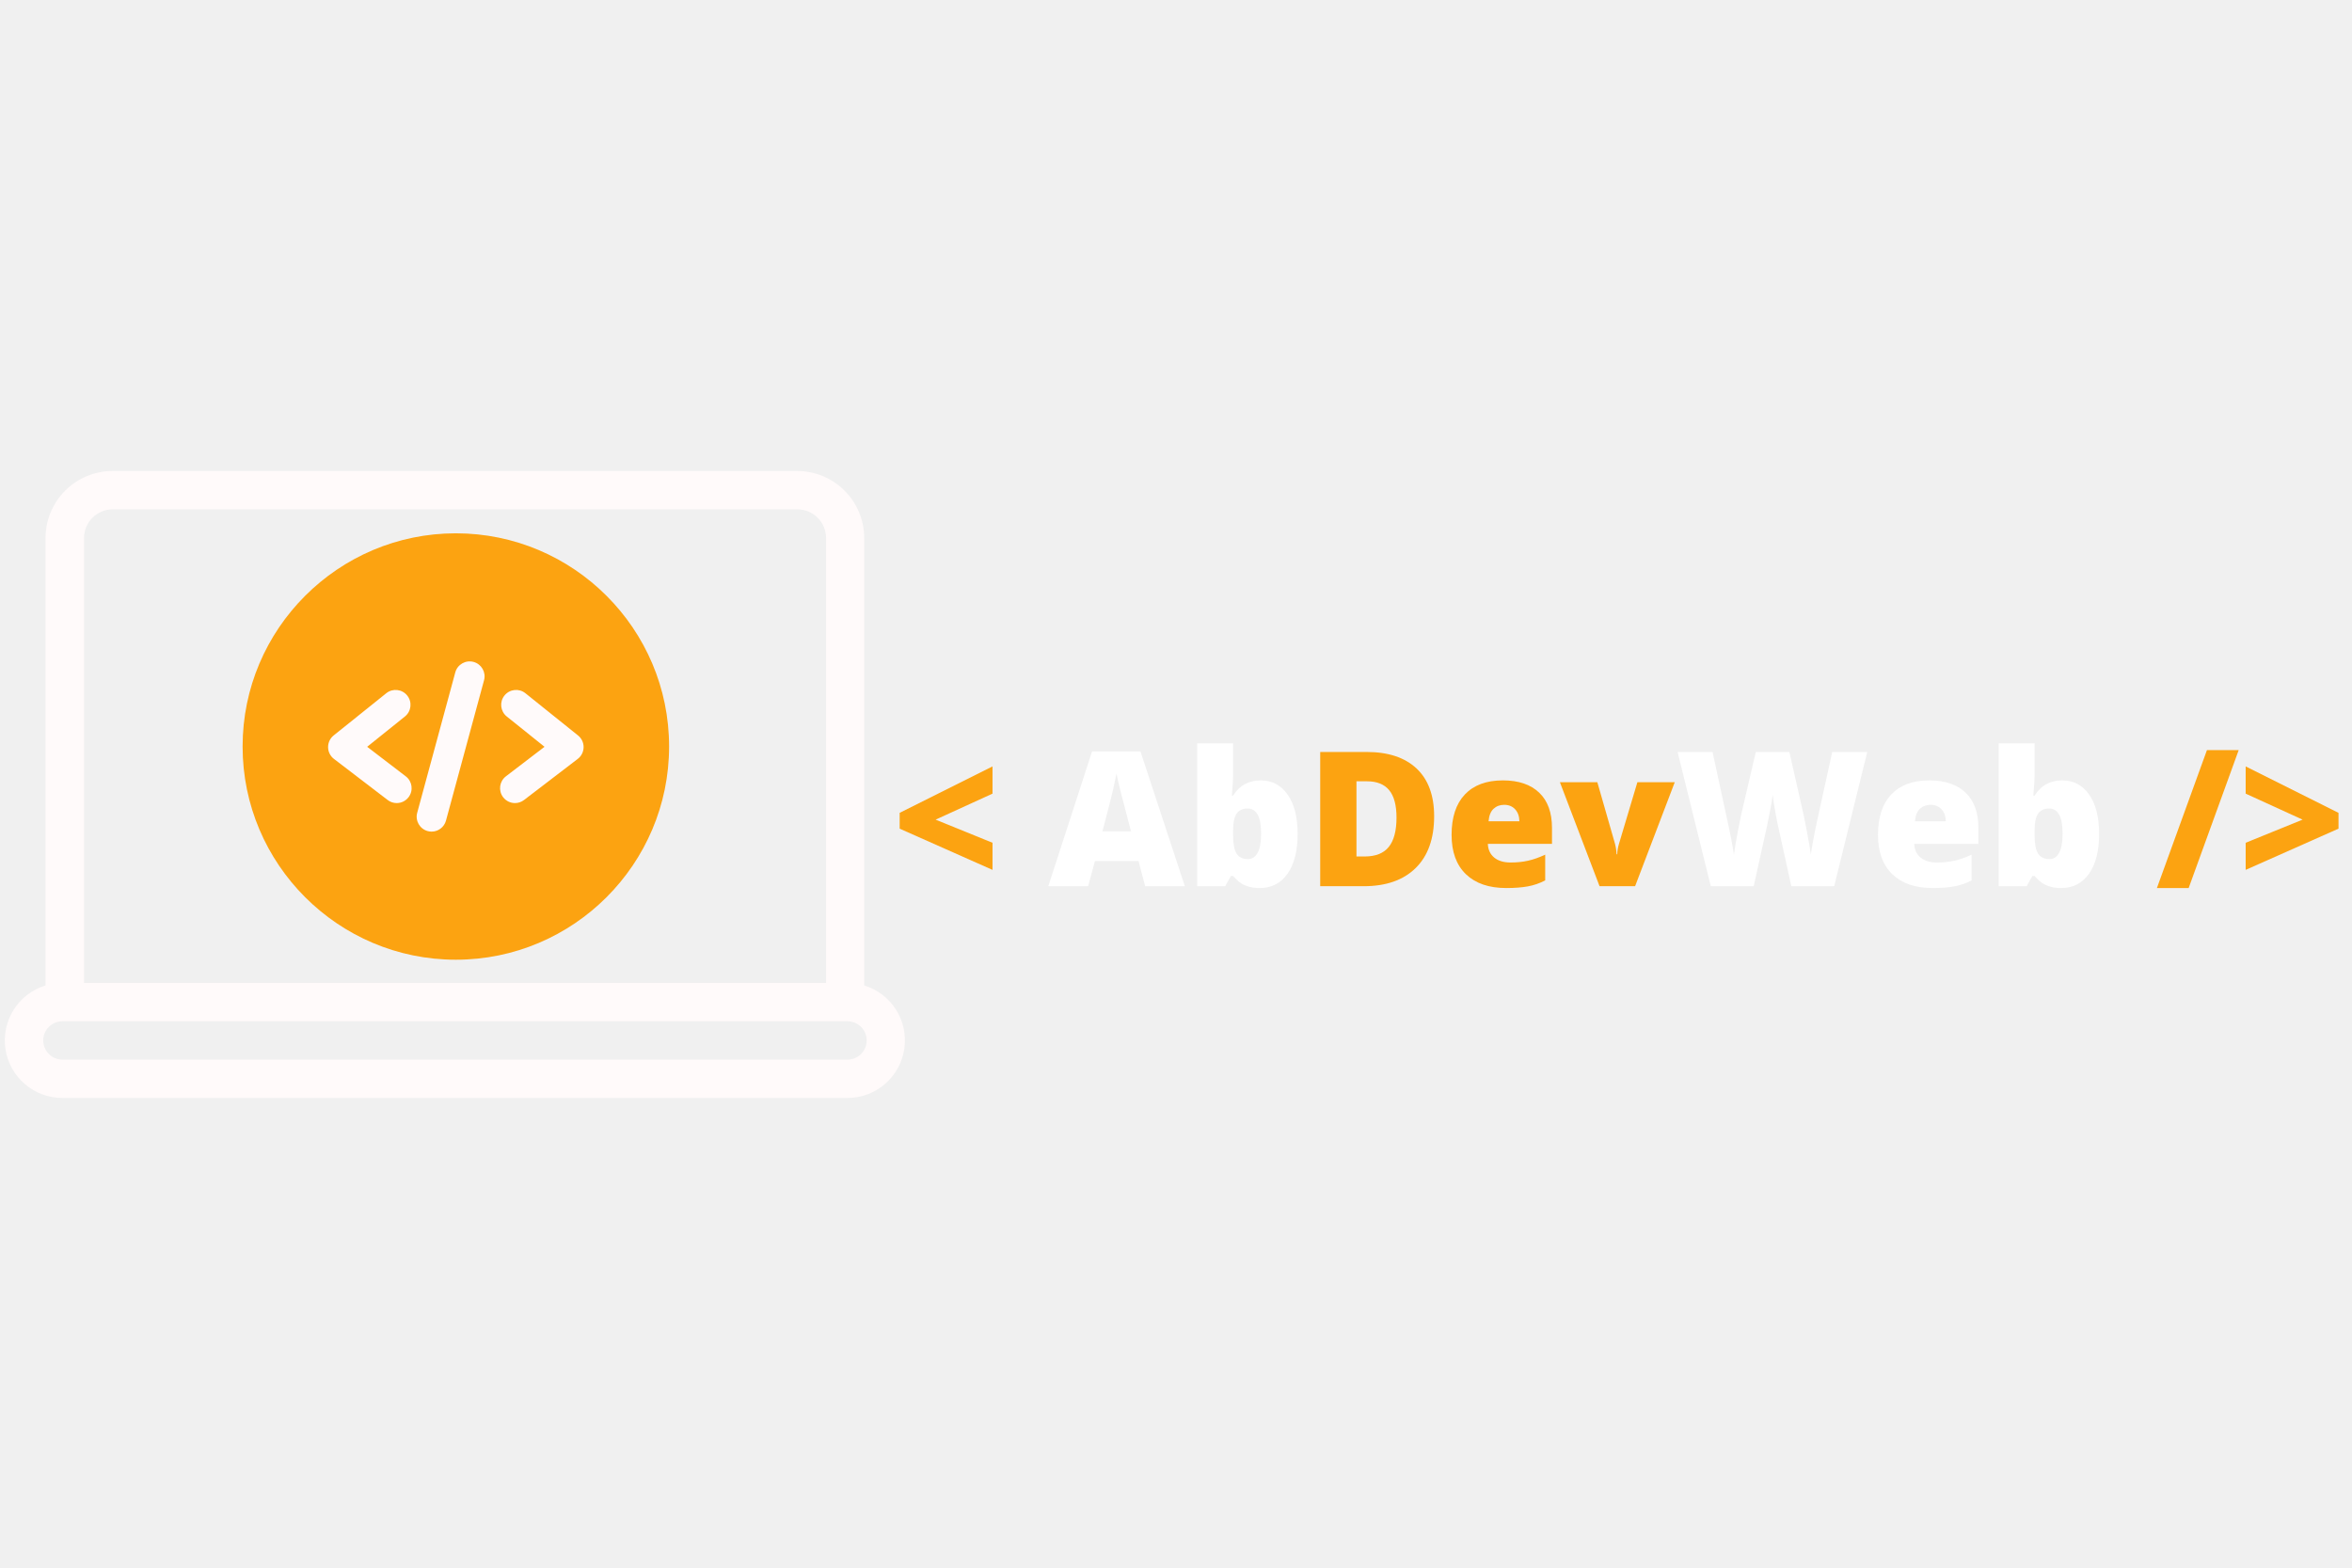
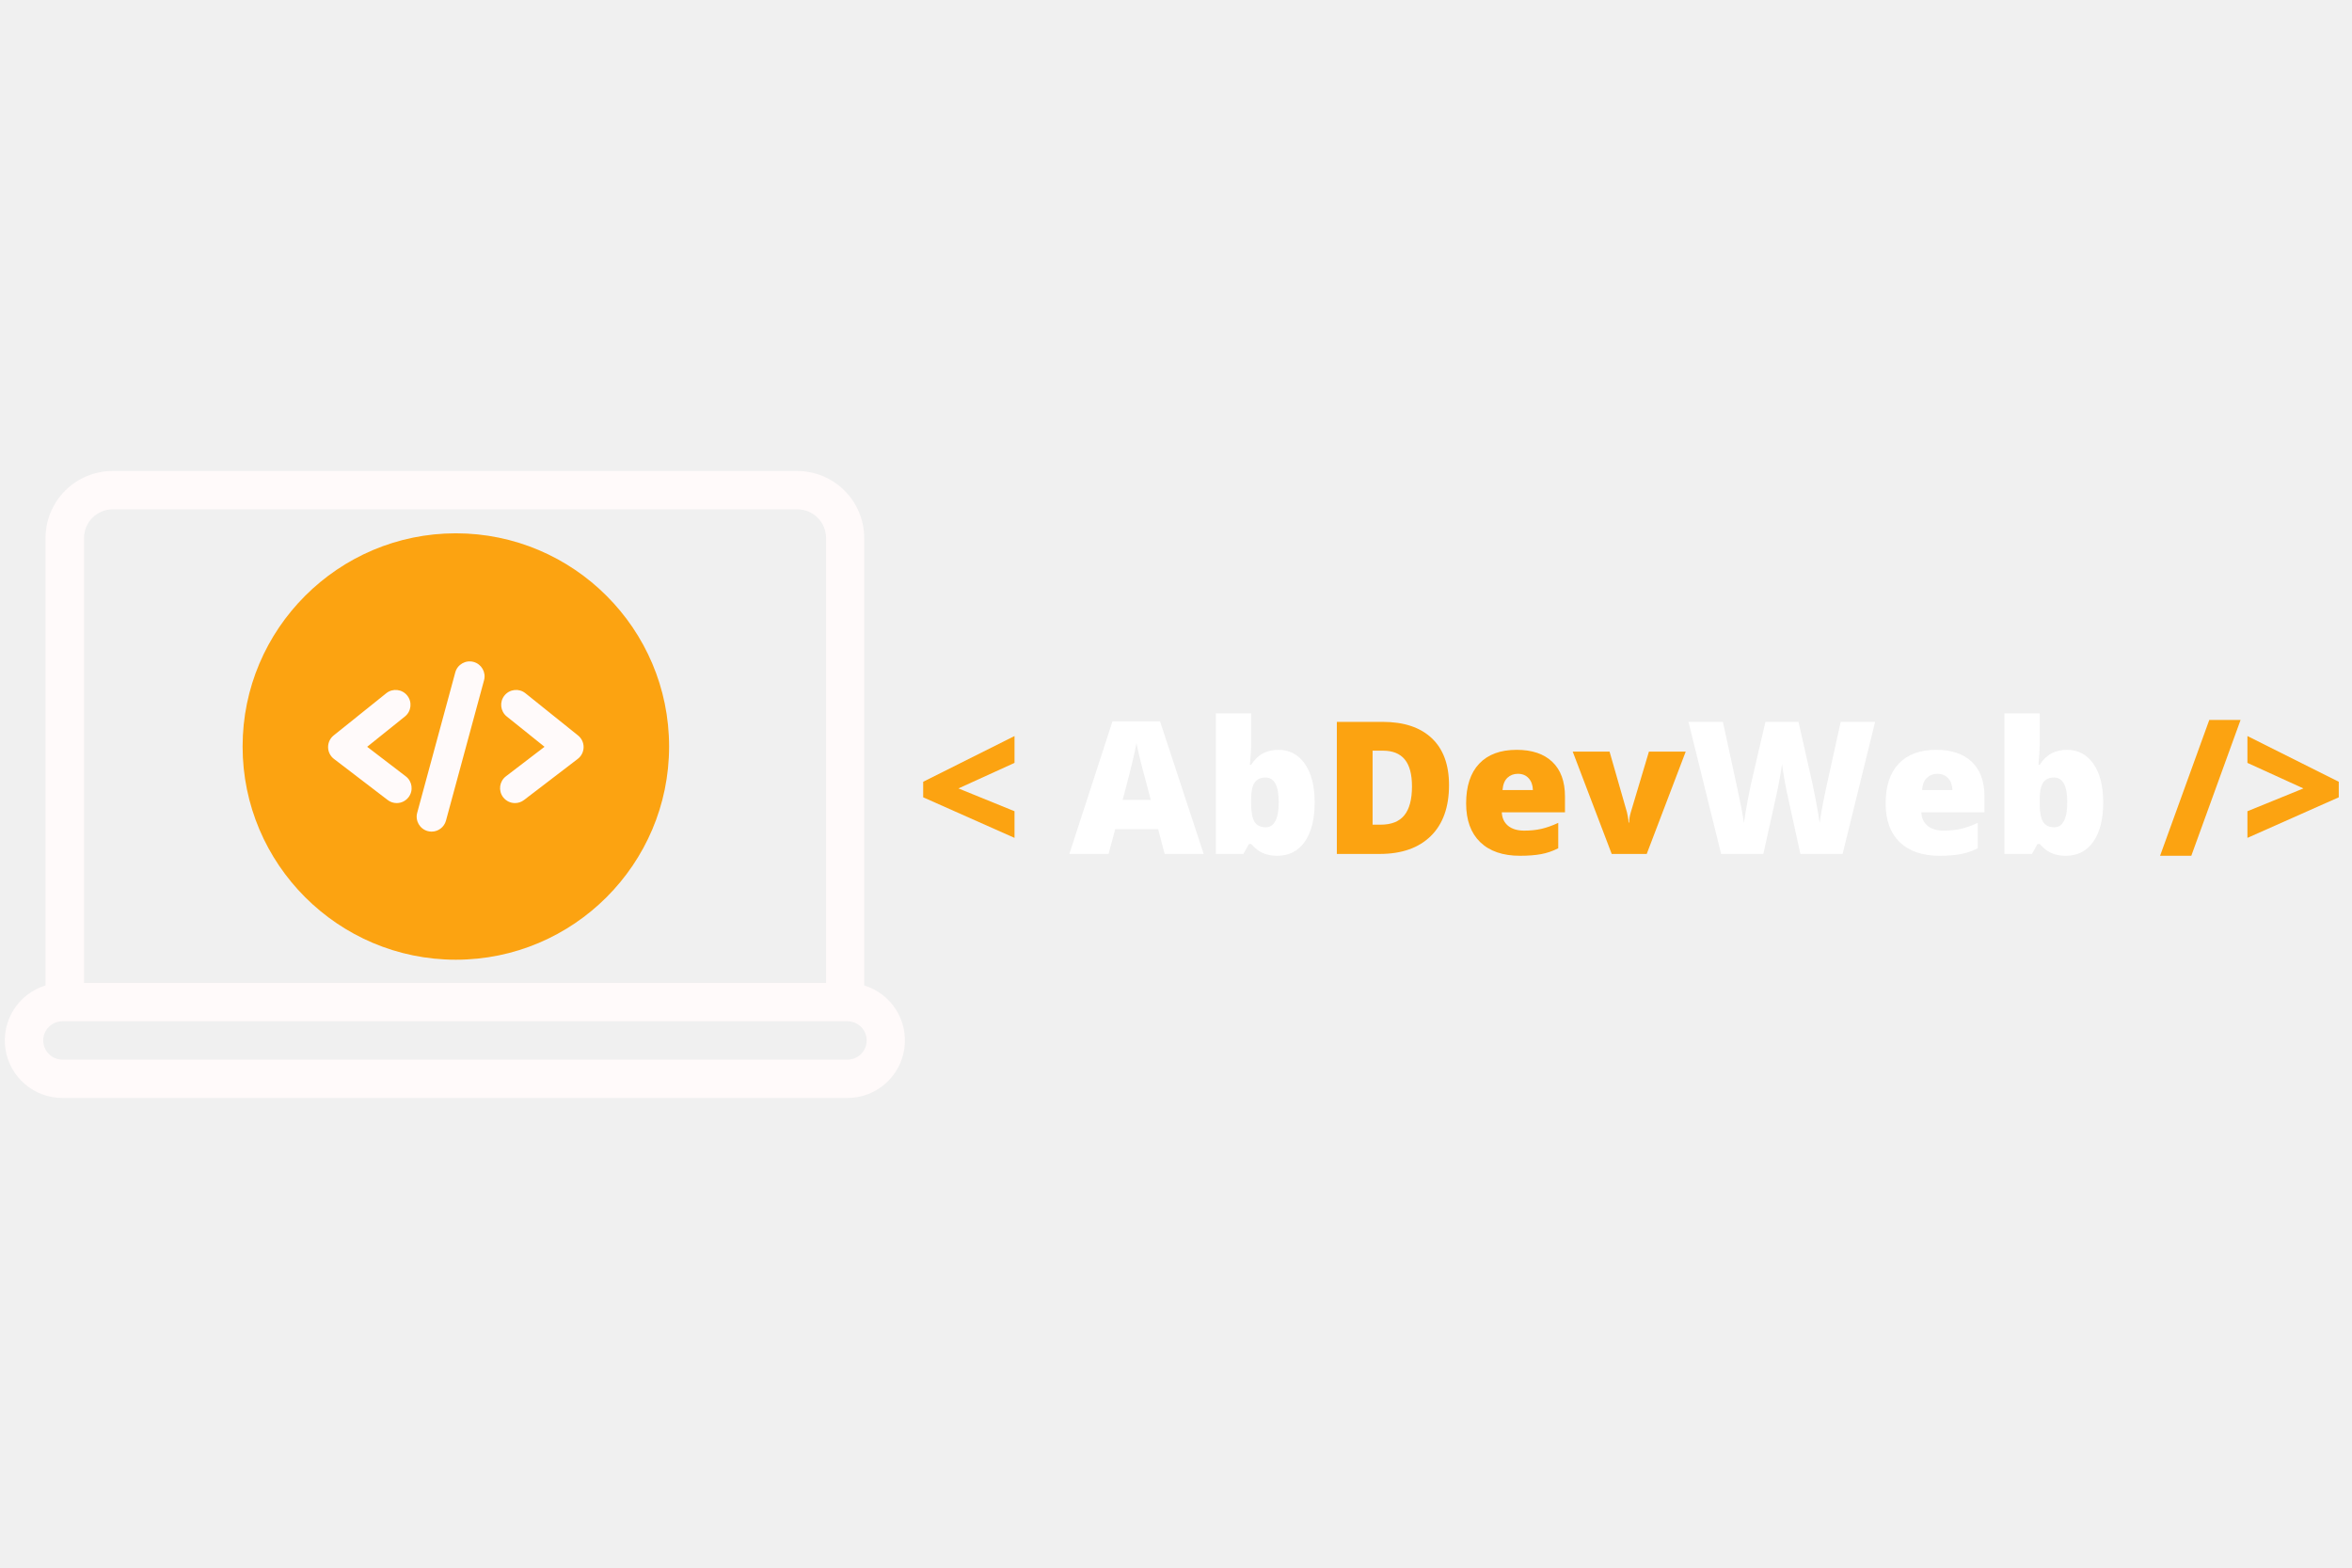
- <svg xmlns="http://www.w3.org/2000/svg" zoomAndPan="magnify" viewBox="0 0 562.5 375" preserveAspectRatio="xMidYMid meet" version="1.0">
+ <svg xmlns="http://www.w3.org/2000/svg" width="750" zoomAndPan="magnify" viewBox="0 0 562.5 375" height="500" preserveAspectRatio="xMidYMid meet" version="1.0">
  <defs>
    <g />
-     <clipPath id="2544ef11a3">
+     <clipPath id="19c2f86675">
      <path d="M 1 112.668 L 217 112.668 L 217 262.668 L 1 262.668 Z M 1 112.668 " clip-rule="nonzero" />
    </clipPath>
-     <clipPath id="9ed60659e6">
+     <clipPath id="ddd34bc306">
      <path d="M 14.918 262.633 L 202.695 262.633 C 203.512 262.633 204.324 262.559 205.125 262.414 C 205.93 262.266 206.715 262.051 207.48 261.766 C 208.242 261.48 208.977 261.129 209.68 260.715 C 210.383 260.297 211.043 259.82 211.66 259.289 C 212.277 258.754 212.844 258.168 213.359 257.535 C 213.871 256.898 214.324 256.223 214.719 255.508 C 215.113 254.789 215.441 254.047 215.699 253.27 C 215.961 252.496 216.152 251.707 216.27 250.898 C 216.391 250.09 216.438 249.277 216.414 248.461 C 216.387 247.645 216.293 246.836 216.121 246.035 C 215.953 245.234 215.715 244.457 215.406 243.699 C 215.102 242.945 214.727 242.219 214.293 241.527 C 213.855 240.84 213.359 240.191 212.809 239.59 C 212.258 238.988 211.656 238.438 211.008 237.941 C 210.359 237.449 209.668 237.016 208.941 236.641 C 208.215 236.27 207.461 235.965 206.68 235.727 L 206.68 128.711 C 206.68 128.184 206.656 127.66 206.605 127.137 C 206.551 126.613 206.477 126.094 206.371 125.578 C 206.27 125.062 206.145 124.555 205.992 124.051 C 205.84 123.551 205.66 123.055 205.461 122.57 C 205.258 122.086 205.035 121.609 204.789 121.148 C 204.539 120.684 204.27 120.234 203.98 119.797 C 203.688 119.359 203.375 118.938 203.043 118.531 C 202.711 118.125 202.355 117.738 201.984 117.367 C 201.613 116.992 201.227 116.641 200.82 116.309 C 200.414 115.977 199.992 115.664 199.555 115.371 C 199.121 115.078 198.672 114.809 198.207 114.562 C 197.746 114.312 197.27 114.09 196.785 113.887 C 196.301 113.688 195.805 113.512 195.305 113.355 C 194.801 113.203 194.293 113.078 193.777 112.977 C 193.262 112.871 192.746 112.797 192.223 112.742 C 191.699 112.691 191.176 112.668 190.652 112.668 L 26.918 112.668 C 26.395 112.668 25.867 112.691 25.348 112.742 C 24.824 112.797 24.305 112.871 23.789 112.977 C 23.277 113.078 22.766 113.203 22.266 113.355 C 21.762 113.512 21.27 113.688 20.785 113.887 C 20.297 114.09 19.824 114.312 19.359 114.562 C 18.898 114.809 18.449 115.078 18.012 115.371 C 17.574 115.664 17.156 115.977 16.75 116.309 C 16.344 116.641 15.953 116.992 15.582 117.367 C 15.211 117.738 14.859 118.125 14.527 118.531 C 14.195 118.938 13.883 119.359 13.59 119.797 C 13.297 120.234 13.027 120.684 12.781 121.148 C 12.535 121.609 12.309 122.086 12.109 122.57 C 11.906 123.055 11.73 123.551 11.578 124.051 C 11.426 124.555 11.297 125.062 11.195 125.578 C 11.094 126.094 11.016 126.613 10.965 127.137 C 10.914 127.66 10.887 128.184 10.887 128.711 L 10.887 235.727 C 10.105 235.965 9.352 236.27 8.625 236.645 C 7.895 237.016 7.207 237.449 6.559 237.945 C 5.906 238.441 5.305 238.992 4.754 239.598 C 4.203 240.199 3.707 240.848 3.27 241.539 C 2.836 242.23 2.465 242.957 2.156 243.715 C 1.848 244.473 1.609 245.25 1.441 246.051 C 1.273 246.852 1.18 247.66 1.156 248.48 C 1.129 249.297 1.18 250.109 1.301 250.918 C 1.422 251.73 1.613 252.52 1.875 253.297 C 2.137 254.07 2.469 254.816 2.863 255.531 C 3.258 256.25 3.715 256.922 4.23 257.559 C 4.746 258.191 5.312 258.777 5.934 259.309 C 6.555 259.844 7.215 260.316 7.922 260.73 C 8.625 261.148 9.359 261.496 10.129 261.781 C 10.895 262.062 11.68 262.277 12.484 262.422 C 13.289 262.562 14.102 262.633 14.918 262.633 Z M 20.094 128.711 C 20.094 128.258 20.137 127.812 20.227 127.367 C 20.312 126.926 20.445 126.496 20.617 126.078 C 20.789 125.66 21 125.266 21.25 124.891 C 21.504 124.516 21.785 124.168 22.105 123.848 C 22.426 123.527 22.773 123.242 23.148 122.992 C 23.523 122.742 23.918 122.531 24.336 122.355 C 24.75 122.184 25.18 122.055 25.625 121.965 C 26.066 121.879 26.512 121.832 26.965 121.832 L 190.695 121.832 C 191.148 121.832 191.594 121.879 192.035 121.965 C 192.48 122.055 192.91 122.184 193.324 122.355 C 193.742 122.531 194.137 122.742 194.512 122.992 C 194.887 123.242 195.234 123.527 195.555 123.848 C 195.875 124.168 196.16 124.516 196.41 124.891 C 196.66 125.266 196.871 125.66 197.043 126.078 C 197.215 126.496 197.348 126.926 197.434 127.367 C 197.523 127.812 197.566 128.258 197.566 128.711 L 197.566 235.129 L 20.094 235.129 Z M 14.918 244.297 L 202.695 244.297 C 202.996 244.297 203.293 244.328 203.59 244.387 C 203.883 244.445 204.172 244.531 204.449 244.645 C 204.727 244.762 204.992 244.902 205.242 245.07 C 205.492 245.238 205.723 245.426 205.934 245.641 C 206.148 245.852 206.336 246.086 206.504 246.336 C 206.672 246.586 206.812 246.848 206.926 247.129 C 207.043 247.406 207.129 247.691 207.188 247.988 C 207.246 248.281 207.277 248.582 207.277 248.883 C 207.277 249.184 207.246 249.48 207.188 249.777 C 207.129 250.07 207.043 250.355 206.926 250.637 C 206.812 250.914 206.672 251.176 206.504 251.426 C 206.336 251.68 206.148 251.91 205.934 252.121 C 205.723 252.336 205.492 252.523 205.242 252.691 C 204.992 252.859 204.727 253 204.449 253.117 C 204.172 253.23 203.883 253.316 203.59 253.375 C 203.293 253.434 202.996 253.465 202.695 253.465 L 14.918 253.465 C 14.617 253.465 14.32 253.434 14.023 253.375 C 13.73 253.316 13.445 253.23 13.164 253.117 C 12.887 253 12.625 252.859 12.375 252.691 C 12.125 252.523 11.891 252.336 11.68 252.121 C 11.469 251.91 11.277 251.68 11.109 251.426 C 10.941 251.176 10.801 250.914 10.688 250.637 C 10.57 250.355 10.484 250.07 10.426 249.777 C 10.367 249.48 10.34 249.184 10.34 248.883 C 10.34 248.582 10.367 248.281 10.426 247.988 C 10.484 247.691 10.57 247.406 10.688 247.129 C 10.801 246.848 10.941 246.586 11.109 246.336 C 11.277 246.086 11.469 245.852 11.68 245.641 C 11.891 245.426 12.125 245.238 12.375 245.07 C 12.625 244.902 12.887 244.762 13.164 244.645 C 13.445 244.531 13.73 244.445 14.023 244.387 C 14.32 244.328 14.617 244.297 14.918 244.297 Z M 14.918 244.297 " clip-rule="nonzero" />
    </clipPath>
-     <clipPath id="63e16bd3ef">
+     <clipPath id="6e382961f1">
      <path d="M 58.02 127.57 L 160.02 127.57 L 160.02 229.57 L 58.02 229.57 Z M 58.02 127.57 " clip-rule="nonzero" />
    </clipPath>
  </defs>
-   <g clip-path="url(#2544ef11a3)">
-     <g clip-path="url(#9ed60659e6)">
+   <g clip-path="url(#19c2f86675)">
+     <g clip-path="url(#ddd34bc306)">
      <path fill="#fffafa" d="M 1.129 112.668 L 1.129 262.633 L 216.438 262.633 L 216.438 112.668 Z M 1.129 112.668 " fill-opacity="1" fill-rule="nonzero" />
    </g>
  </g>
-   <g clip-path="url(#63e16bd3ef)">
+   <g clip-path="url(#6e382961f1)">
    <path fill="#fca311" d="M 109.02 229.57 C 80.898 229.57 58.02 206.691 58.02 178.57 C 58.02 150.449 80.898 127.57 109.02 127.57 C 137.141 127.57 160.02 150.449 160.02 178.57 C 160.02 206.691 137.141 229.57 109.02 229.57 Z M 109.02 229.57 " fill-opacity="1" fill-rule="nonzero" />
  </g>
  <path fill="#fffafa" d="M 94.875 192.102 C 94.117 192.102 93.355 191.859 92.711 191.363 L 79.863 181.531 C 78.992 180.867 78.477 179.836 78.465 178.742 C 78.453 177.648 78.945 176.605 79.797 175.922 L 92.379 165.824 C 93.918 164.59 96.16 164.836 97.391 166.375 C 98.625 167.91 98.379 170.152 96.844 171.387 L 87.812 178.637 L 97.043 185.703 C 98.609 186.898 98.906 189.137 97.707 190.699 C 97.008 191.617 95.945 192.102 94.875 192.102 Z M 94.875 192.102 " fill-opacity="1" fill-rule="nonzero" />
  <path fill="#fffafa" d="M 123.164 192.102 C 122.094 192.102 121.031 191.617 120.328 190.699 C 119.133 189.137 119.43 186.898 120.992 185.703 L 130.227 178.637 L 121.195 171.387 C 119.66 170.152 119.414 167.91 120.645 166.375 C 121.879 164.836 124.125 164.59 125.656 165.824 L 138.238 175.922 C 139.094 176.605 139.586 177.648 139.574 178.742 C 139.559 179.84 139.043 180.867 138.176 181.531 L 125.328 191.363 C 124.684 191.859 123.922 192.102 123.164 192.102 Z M 123.164 192.102 " fill-opacity="1" fill-rule="nonzero" />
  <path fill="#fffafa" d="M 103.223 198.926 C 102.914 198.926 102.598 198.887 102.285 198.801 C 100.387 198.285 99.262 196.328 99.777 194.426 L 108.883 160.844 C 109.395 158.945 111.355 157.82 113.258 158.336 C 115.156 158.852 116.281 160.809 115.766 162.711 L 106.66 196.293 C 106.23 197.879 104.793 198.926 103.223 198.926 Z M 103.223 198.926 " fill-opacity="1" fill-rule="nonzero" />
  <g fill="#fca311" fill-opacity="1">
-     <g transform="translate(213.5844, 211.9857)">
+     <g transform="translate(219.223, 204.2688)">
      <g>
-         <path d="M 23.781 -3.906 L 1.578 -13.766 L 1.578 -17.547 L 23.781 -28.656 L 23.781 -22.141 L 10.172 -15.922 L 23.781 -10.391 Z M 23.781 -3.906 " />
+         <path d="M 23.406 -3.844 L 1.562 -13.547 L 1.562 -17.266 L 23.406 -28.203 L 23.406 -21.781 L 10 -15.672 L 23.406 -10.219 Z M 23.406 -3.844 " />
      </g>
    </g>
  </g>
  <g fill="#ffffff" fill-opacity="1">
-     <g transform="translate(239.0258, 211.9857)">
+     <g transform="translate(244.2533, 204.2688)">
      <g />
    </g>
  </g>
  <g fill="#ffffff" fill-opacity="1">
-     <g transform="translate(250.7062, 211.9857)">
+     <g transform="translate(255.7448, 204.2688)">
      <g>
-         <path d="M 23.172 0 L 21.578 -6.016 L 11.156 -6.016 L 9.531 0 L 0 0 L 10.469 -32.234 L 22.047 -32.234 L 32.656 0 Z M 19.781 -13.125 L 18.406 -18.406 C 18.082 -19.57 17.688 -21.082 17.219 -22.938 C 16.758 -24.801 16.457 -26.133 16.312 -26.938 C 16.176 -26.195 15.914 -24.969 15.531 -23.25 C 15.145 -21.539 14.285 -18.164 12.953 -13.125 Z M 19.781 -13.125 " />
+         <path d="M 22.797 0 L 21.234 -5.922 L 10.969 -5.922 L 9.375 0 L 0 0 L 10.312 -31.719 L 21.688 -31.719 L 32.125 0 Z M 19.469 -12.922 L 18.109 -18.109 C 17.785 -19.254 17.395 -20.742 16.938 -22.578 C 16.488 -24.41 16.191 -25.723 16.047 -26.516 C 15.922 -25.773 15.664 -24.562 15.281 -22.875 C 14.906 -21.195 14.062 -17.879 12.75 -12.922 Z M 19.469 -12.922 " />
      </g>
    </g>
  </g>
  <g fill="#ffffff" fill-opacity="1">
-     <g transform="translate(283.354, 211.9857)">
+     <g transform="translate(287.8651, 204.2688)">
      <g>
-         <path d="M 18.156 -25.312 C 20.863 -25.312 23.008 -24.176 24.594 -21.906 C 26.188 -19.645 26.984 -16.508 26.984 -12.5 C 26.984 -8.457 26.18 -5.289 24.578 -3 C 22.973 -0.707 20.742 0.438 17.891 0.438 C 16.973 0.438 16.156 0.336 15.438 0.141 C 14.719 -0.055 14.078 -0.328 13.516 -0.672 C 12.953 -1.023 12.297 -1.613 11.547 -2.438 L 11.016 -2.438 L 9.656 0 L 2.969 0 L 2.969 -34.172 L 11.547 -34.172 L 11.547 -26.438 C 11.547 -25.508 11.445 -23.922 11.25 -21.672 L 11.547 -21.672 C 12.379 -22.961 13.344 -23.891 14.438 -24.453 C 15.531 -25.023 16.77 -25.312 18.156 -25.312 Z M 15.016 -18.578 C 13.816 -18.578 12.938 -18.16 12.375 -17.328 C 11.82 -16.492 11.547 -15.18 11.547 -13.391 L 11.547 -12.188 C 11.547 -10.156 11.82 -8.695 12.375 -7.812 C 12.938 -6.926 13.848 -6.484 15.109 -6.484 C 16.117 -6.484 16.895 -7 17.438 -8.031 C 17.977 -9.062 18.25 -10.578 18.25 -12.578 C 18.25 -16.578 17.172 -18.578 15.016 -18.578 Z M 15.016 -18.578 " />
+         <path d="M 17.875 -24.906 C 20.531 -24.906 22.641 -23.789 24.203 -21.562 C 25.766 -19.332 26.547 -16.242 26.547 -12.297 C 26.547 -8.316 25.758 -5.195 24.188 -2.938 C 22.613 -0.688 20.422 0.438 17.609 0.438 C 16.703 0.438 15.895 0.336 15.188 0.141 C 14.477 -0.055 13.848 -0.328 13.297 -0.672 C 12.742 -1.016 12.098 -1.586 11.359 -2.391 L 10.844 -2.391 L 9.5 0 L 2.922 0 L 2.922 -33.625 L 11.359 -33.625 L 11.359 -26.016 C 11.359 -25.109 11.258 -23.547 11.062 -21.328 L 11.359 -21.328 C 12.18 -22.598 13.129 -23.508 14.203 -24.062 C 15.273 -24.625 16.5 -24.906 17.875 -24.906 Z M 14.781 -18.281 C 13.594 -18.281 12.723 -17.867 12.172 -17.047 C 11.629 -16.223 11.359 -14.938 11.359 -13.188 L 11.359 -11.984 C 11.359 -9.984 11.629 -8.547 12.172 -7.672 C 12.723 -6.805 13.617 -6.375 14.859 -6.375 C 15.859 -6.375 16.625 -6.879 17.156 -7.891 C 17.688 -8.91 17.953 -10.406 17.953 -12.375 C 17.953 -16.312 16.895 -18.281 14.781 -18.281 Z M 14.781 -18.281 " />
      </g>
    </g>
  </g>
  <g fill="#fca311" fill-opacity="1">
-     <g transform="translate(312.268, 211.9857)">
+     <g transform="translate(316.3119, 204.2688)">
      <g>
-         <path d="M 30.719 -16.734 C 30.719 -11.367 29.242 -7.238 26.297 -4.344 C 23.348 -1.445 19.203 0 13.859 0 L 3.469 0 L 3.469 -32.109 L 14.578 -32.109 C 19.734 -32.109 23.711 -30.789 26.516 -28.156 C 29.316 -25.52 30.719 -21.711 30.719 -16.734 Z M 21.719 -16.422 C 21.719 -19.367 21.133 -21.551 19.969 -22.969 C 18.801 -24.383 17.035 -25.094 14.672 -25.094 L 12.141 -25.094 L 12.141 -7.109 L 14.078 -7.109 C 16.711 -7.109 18.645 -7.875 19.875 -9.406 C 21.102 -10.938 21.719 -13.273 21.719 -16.422 Z M 21.719 -16.422 " />
+         <path d="M 30.234 -16.469 C 30.234 -11.195 28.781 -7.133 25.875 -4.281 C 22.969 -1.426 18.891 0 13.641 0 L 3.406 0 L 3.406 -31.594 L 14.344 -31.594 C 19.414 -31.594 23.332 -30.297 26.094 -27.703 C 28.852 -25.109 30.234 -21.363 30.234 -16.469 Z M 21.375 -16.156 C 21.375 -19.051 20.801 -21.195 19.656 -22.594 C 18.508 -24 16.77 -24.703 14.438 -24.703 L 11.953 -24.703 L 11.953 -7 L 13.844 -7 C 16.438 -7 18.336 -7.75 19.547 -9.25 C 20.766 -10.758 21.375 -13.062 21.375 -16.156 Z M 21.375 -16.156 " />
      </g>
    </g>
  </g>
  <g fill="#fca311" fill-opacity="1">
-     <g transform="translate(345.2671, 211.9857)">
+     <g transform="translate(348.7777, 204.2688)">
      <g>
-         <path d="M 14.969 0.438 C 10.832 0.438 7.617 -0.66 5.328 -2.859 C 3.035 -5.066 1.891 -8.207 1.891 -12.281 C 1.891 -16.477 2.945 -19.695 5.062 -21.938 C 7.188 -24.188 10.219 -25.312 14.156 -25.312 C 17.906 -25.312 20.801 -24.332 22.844 -22.375 C 24.883 -20.426 25.906 -17.613 25.906 -13.938 L 25.906 -10.125 L 10.562 -10.125 C 10.625 -8.727 11.133 -7.633 12.094 -6.844 C 13.051 -6.062 14.352 -5.672 16 -5.672 C 17.508 -5.672 18.895 -5.812 20.156 -6.094 C 21.426 -6.375 22.801 -6.859 24.281 -7.547 L 24.281 -1.391 C 22.938 -0.691 21.547 -0.211 20.109 0.047 C 18.68 0.305 16.969 0.438 14.969 0.438 Z M 14.469 -19.469 C 13.457 -19.469 12.609 -19.148 11.922 -18.516 C 11.242 -17.879 10.848 -16.883 10.734 -15.531 L 18.109 -15.531 C 18.086 -16.727 17.75 -17.68 17.094 -18.391 C 16.438 -19.109 15.562 -19.469 14.469 -19.469 Z M 14.469 -19.469 " />
+         <path d="M 14.734 0.438 C 10.66 0.438 7.492 -0.645 5.234 -2.812 C 2.984 -4.988 1.859 -8.078 1.859 -12.078 C 1.859 -16.211 2.898 -19.383 4.984 -21.594 C 7.078 -23.801 10.062 -24.906 13.938 -24.906 C 17.625 -24.906 20.473 -23.941 22.484 -22.016 C 24.492 -20.098 25.5 -17.332 25.5 -13.719 L 25.5 -9.953 L 10.391 -9.953 C 10.453 -8.586 10.953 -7.516 11.891 -6.734 C 12.836 -5.961 14.125 -5.578 15.75 -5.578 C 17.238 -5.578 18.602 -5.719 19.844 -6 C 21.094 -6.281 22.441 -6.758 23.891 -7.438 L 23.891 -1.359 C 22.566 -0.68 21.195 -0.211 19.781 0.047 C 18.375 0.305 16.691 0.438 14.734 0.438 Z M 14.234 -19.172 C 13.242 -19.172 12.41 -18.852 11.734 -18.219 C 11.066 -17.594 10.676 -16.613 10.562 -15.281 L 17.828 -15.281 C 17.797 -16.457 17.457 -17.398 16.812 -18.109 C 16.176 -18.816 15.316 -19.172 14.234 -19.172 Z M 14.234 -19.172 " />
      </g>
    </g>
  </g>
  <g fill="#fca311" fill-opacity="1">
-     <g transform="translate(373.0628, 211.9857)">
+     <g transform="translate(376.1241, 204.2688)">
      <g>
-         <path d="M 9.484 0 L 0 -24.875 L 8.953 -24.875 L 13.172 -10.172 C 13.191 -10.098 13.223 -9.973 13.266 -9.797 C 13.305 -9.617 13.348 -9.41 13.391 -9.172 C 13.43 -8.93 13.469 -8.676 13.5 -8.406 C 13.539 -8.133 13.562 -7.879 13.562 -7.641 L 13.719 -7.641 C 13.719 -8.398 13.852 -9.227 14.125 -10.125 L 18.531 -24.875 L 27.469 -24.875 L 17.984 0 Z M 9.484 0 " />
+         <path d="M 9.328 0 L 0 -24.484 L 8.812 -24.484 L 12.969 -10 C 12.977 -9.926 13.004 -9.801 13.047 -9.625 C 13.086 -9.457 13.129 -9.254 13.172 -9.016 C 13.223 -8.785 13.266 -8.535 13.297 -8.266 C 13.336 -7.992 13.359 -7.742 13.359 -7.516 L 13.5 -7.516 C 13.5 -8.266 13.629 -9.078 13.891 -9.953 L 18.234 -24.484 L 27.031 -24.484 L 17.703 0 Z M 9.328 0 " />
      </g>
    </g>
  </g>
  <g fill="#ffffff" fill-opacity="1">
-     <g transform="translate(400.5219, 211.9857)">
+     <g transform="translate(403.1395, 204.2688)">
      <g>
-         <path d="M 38.141 0 L 27.891 0 L 24.812 -13.984 C 24.664 -14.566 24.43 -15.727 24.109 -17.469 C 23.797 -19.219 23.566 -20.676 23.422 -21.844 C 23.305 -20.895 23.117 -19.711 22.859 -18.297 C 22.598 -16.891 22.336 -15.594 22.078 -14.406 C 21.816 -13.219 20.754 -8.414 18.891 0 L 8.625 0 L 0.688 -32.109 L 9.047 -32.109 L 12.531 -16 C 13.32 -12.445 13.863 -9.617 14.156 -7.516 C 14.352 -9.004 14.695 -11.031 15.188 -13.594 C 15.676 -16.156 16.133 -18.273 16.562 -19.953 L 19.391 -32.109 L 27.422 -32.109 L 30.172 -19.953 C 30.641 -18.004 31.113 -15.754 31.594 -13.203 C 32.082 -10.66 32.406 -8.766 32.562 -7.516 C 32.75 -9.141 33.27 -11.957 34.125 -15.969 L 37.672 -32.109 L 46.047 -32.109 Z M 38.141 0 " />
+         <path d="M 37.531 0 L 27.438 0 L 24.422 -13.766 C 24.273 -14.336 24.047 -15.477 23.734 -17.188 C 23.422 -18.906 23.191 -20.344 23.047 -21.5 C 22.93 -20.562 22.742 -19.395 22.484 -18 C 22.234 -16.613 21.977 -15.336 21.719 -14.172 C 21.469 -13.004 20.422 -8.281 18.578 0 L 8.484 0 L 0.672 -31.594 L 8.906 -31.594 L 12.344 -15.75 C 13.113 -12.25 13.645 -9.461 13.938 -7.391 C 14.125 -8.859 14.457 -10.852 14.938 -13.375 C 15.426 -15.895 15.879 -17.984 16.297 -19.641 L 19.078 -31.594 L 26.984 -31.594 L 29.688 -19.641 C 30.145 -17.723 30.613 -15.508 31.094 -13 C 31.57 -10.5 31.891 -8.629 32.047 -7.391 C 32.234 -8.984 32.742 -11.754 33.578 -15.703 L 37.078 -31.594 L 45.312 -31.594 Z M 37.531 0 " />
      </g>
    </g>
  </g>
  <g fill="#ffffff" fill-opacity="1">
-     <g transform="translate(447.2432, 211.9857)">
+     <g transform="translate(449.1058, 204.2688)">
      <g>
-         <path d="M 14.969 0.438 C 10.832 0.438 7.617 -0.66 5.328 -2.859 C 3.035 -5.066 1.891 -8.207 1.891 -12.281 C 1.891 -16.477 2.945 -19.695 5.062 -21.938 C 7.188 -24.188 10.219 -25.312 14.156 -25.312 C 17.906 -25.312 20.801 -24.332 22.844 -22.375 C 24.883 -20.426 25.906 -17.613 25.906 -13.938 L 25.906 -10.125 L 10.562 -10.125 C 10.625 -8.727 11.133 -7.633 12.094 -6.844 C 13.051 -6.062 14.352 -5.672 16 -5.672 C 17.508 -5.672 18.895 -5.812 20.156 -6.094 C 21.426 -6.375 22.801 -6.859 24.281 -7.547 L 24.281 -1.391 C 22.938 -0.691 21.547 -0.211 20.109 0.047 C 18.68 0.305 16.969 0.438 14.969 0.438 Z M 14.469 -19.469 C 13.457 -19.469 12.609 -19.148 11.922 -18.516 C 11.242 -17.879 10.848 -16.883 10.734 -15.531 L 18.109 -15.531 C 18.086 -16.727 17.75 -17.68 17.094 -18.391 C 16.438 -19.109 15.562 -19.469 14.469 -19.469 Z M 14.469 -19.469 " />
+         <path d="M 14.734 0.438 C 10.66 0.438 7.492 -0.645 5.234 -2.812 C 2.984 -4.988 1.859 -8.078 1.859 -12.078 C 1.859 -16.211 2.898 -19.383 4.984 -21.594 C 7.078 -23.801 10.062 -24.906 13.938 -24.906 C 17.625 -24.906 20.473 -23.941 22.484 -22.016 C 24.492 -20.098 25.5 -17.332 25.5 -13.719 L 25.5 -9.953 L 10.391 -9.953 C 10.453 -8.586 10.953 -7.516 11.891 -6.734 C 12.836 -5.961 14.125 -5.578 15.75 -5.578 C 17.238 -5.578 18.602 -5.719 19.844 -6 C 21.094 -6.281 22.441 -6.758 23.891 -7.438 L 23.891 -1.359 C 22.566 -0.68 21.195 -0.211 19.781 0.047 C 18.375 0.305 16.691 0.438 14.734 0.438 Z M 14.234 -19.172 C 13.242 -19.172 12.41 -18.852 11.734 -18.219 C 11.066 -17.594 10.676 -16.613 10.562 -15.281 L 17.828 -15.281 C 17.797 -16.457 17.457 -17.398 16.812 -18.109 C 16.176 -18.816 15.316 -19.172 14.234 -19.172 Z M 14.234 -19.172 " />
      </g>
    </g>
  </g>
  <g fill="#ffffff" fill-opacity="1">
-     <g transform="translate(475.0389, 211.9857)">
+     <g transform="translate(476.4523, 204.2688)">
      <g>
-         <path d="M 18.156 -25.312 C 20.863 -25.312 23.008 -24.176 24.594 -21.906 C 26.188 -19.645 26.984 -16.508 26.984 -12.5 C 26.984 -8.457 26.18 -5.289 24.578 -3 C 22.973 -0.707 20.742 0.438 17.891 0.438 C 16.973 0.438 16.156 0.336 15.438 0.141 C 14.719 -0.055 14.078 -0.328 13.516 -0.672 C 12.953 -1.023 12.297 -1.613 11.547 -2.438 L 11.016 -2.438 L 9.656 0 L 2.969 0 L 2.969 -34.172 L 11.547 -34.172 L 11.547 -26.438 C 11.547 -25.508 11.445 -23.922 11.25 -21.672 L 11.547 -21.672 C 12.379 -22.961 13.344 -23.891 14.438 -24.453 C 15.531 -25.023 16.77 -25.312 18.156 -25.312 Z M 15.016 -18.578 C 13.816 -18.578 12.938 -18.16 12.375 -17.328 C 11.82 -16.492 11.547 -15.18 11.547 -13.391 L 11.547 -12.188 C 11.547 -10.156 11.82 -8.695 12.375 -7.812 C 12.938 -6.926 13.848 -6.484 15.109 -6.484 C 16.117 -6.484 16.895 -7 17.438 -8.031 C 17.977 -9.062 18.25 -10.578 18.25 -12.578 C 18.25 -16.578 17.172 -18.578 15.016 -18.578 Z M 15.016 -18.578 " />
+         <path d="M 17.875 -24.906 C 20.531 -24.906 22.641 -23.789 24.203 -21.562 C 25.766 -19.332 26.547 -16.242 26.547 -12.297 C 26.547 -8.316 25.758 -5.195 24.188 -2.938 C 22.613 -0.688 20.422 0.438 17.609 0.438 C 16.703 0.438 15.895 0.336 15.188 0.141 C 14.477 -0.055 13.848 -0.328 13.297 -0.672 C 12.742 -1.016 12.098 -1.586 11.359 -2.391 L 10.844 -2.391 L 9.5 0 L 2.922 0 L 2.922 -33.625 L 11.359 -33.625 L 11.359 -26.016 C 11.359 -25.109 11.258 -23.547 11.062 -21.328 L 11.359 -21.328 C 12.18 -22.598 13.129 -23.508 14.203 -24.062 C 15.273 -24.625 16.5 -24.906 17.875 -24.906 Z M 14.781 -18.281 C 13.594 -18.281 12.723 -17.867 12.172 -17.047 C 11.629 -16.223 11.359 -14.938 11.359 -13.188 L 11.359 -11.984 C 11.359 -9.984 11.629 -8.547 12.172 -7.672 C 12.723 -6.805 13.617 -6.375 14.859 -6.375 C 15.859 -6.375 16.625 -6.879 17.156 -7.891 C 17.688 -8.91 17.953 -10.406 17.953 -12.375 C 17.953 -16.312 16.895 -18.281 14.781 -18.281 Z M 14.781 -18.281 " />
      </g>
    </g>
  </g>
  <g fill="#ffffff" fill-opacity="1">
-     <g transform="translate(503.9543, 211.9857)">
+     <g transform="translate(504.9004, 204.2688)">
      <g />
    </g>
  </g>
  <g fill="#fca311" fill-opacity="1">
-     <g transform="translate(515.6235, 211.9857)">
+     <g transform="translate(516.381, 204.2688)">
      <g>
-         <path d="M 19.781 -32.562 L 7.812 0.438 L 0.219 0.438 L 12.188 -32.562 Z M 19.781 -32.562 " />
+         <path d="M 19.469 -32.047 L 7.688 0.438 L 0.219 0.438 L 11.984 -32.047 Z M 19.469 -32.047 " />
      </g>
    </g>
  </g>
  <g fill="#fca311" fill-opacity="1">
-     <g transform="translate(535.4932, 211.9857)">
+     <g transform="translate(535.9296, 204.2688)">
      <g>
-         <path d="M 1.578 -10.391 L 15.188 -15.922 L 1.578 -22.141 L 1.578 -28.656 L 23.781 -17.547 L 23.781 -13.766 L 1.578 -3.906 Z M 1.578 -10.391 " />
+         <path d="M 1.562 -10.219 L 14.953 -15.672 L 1.562 -21.781 L 1.562 -28.203 L 23.406 -17.266 L 23.406 -13.547 L 1.562 -3.844 Z M 1.562 -10.219 " />
      </g>
    </g>
  </g>
</svg>
